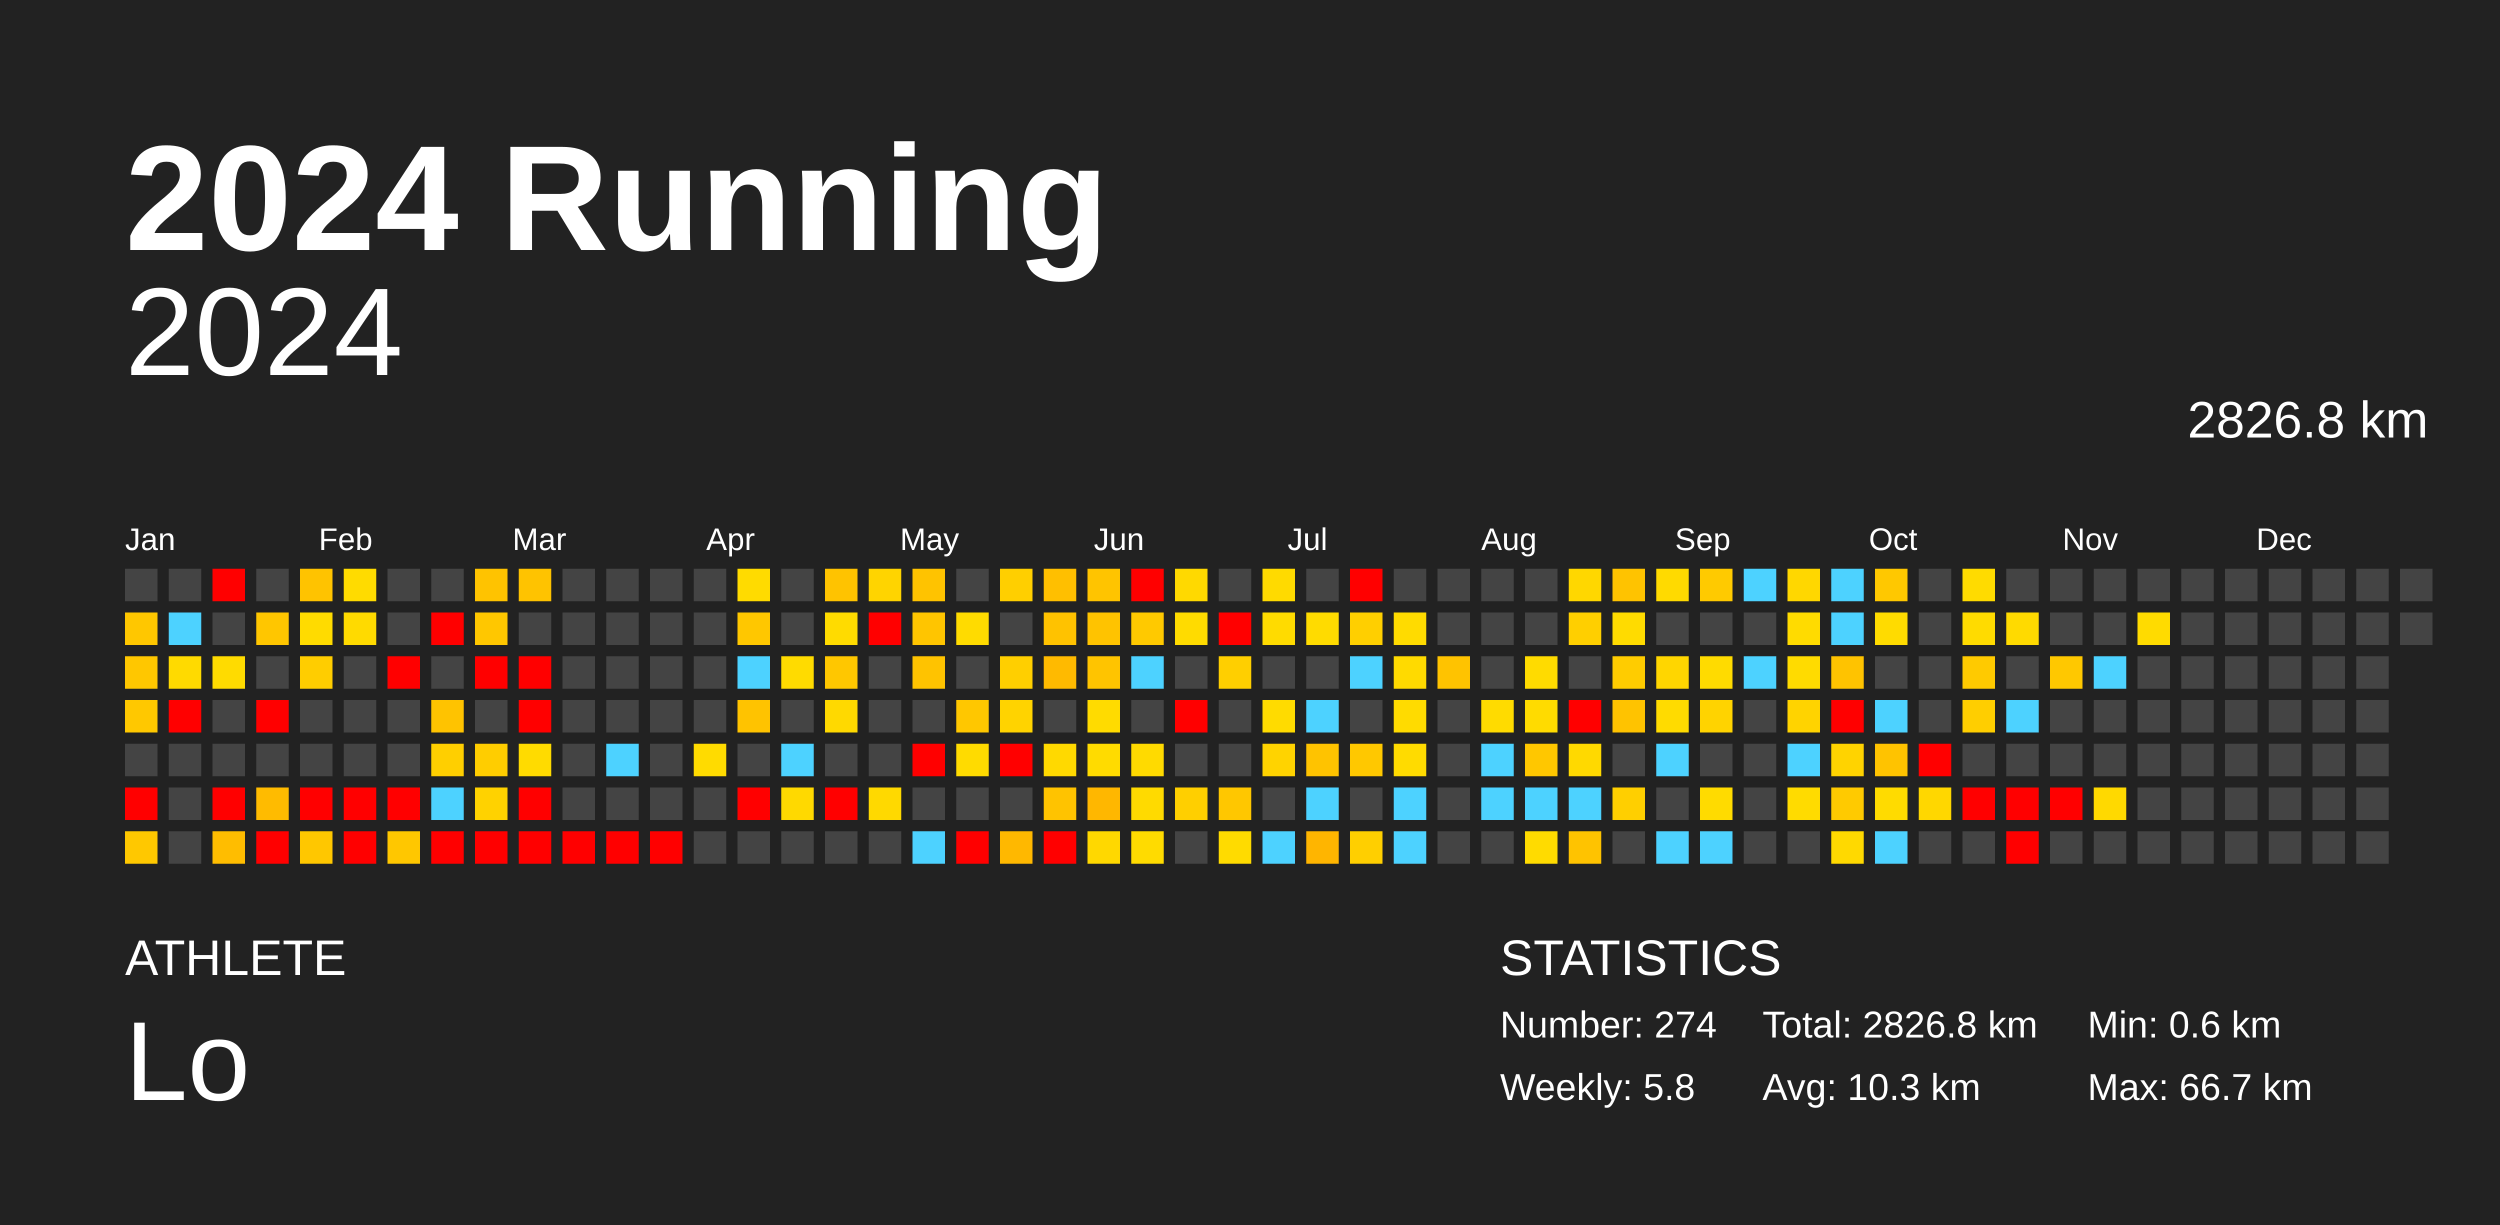
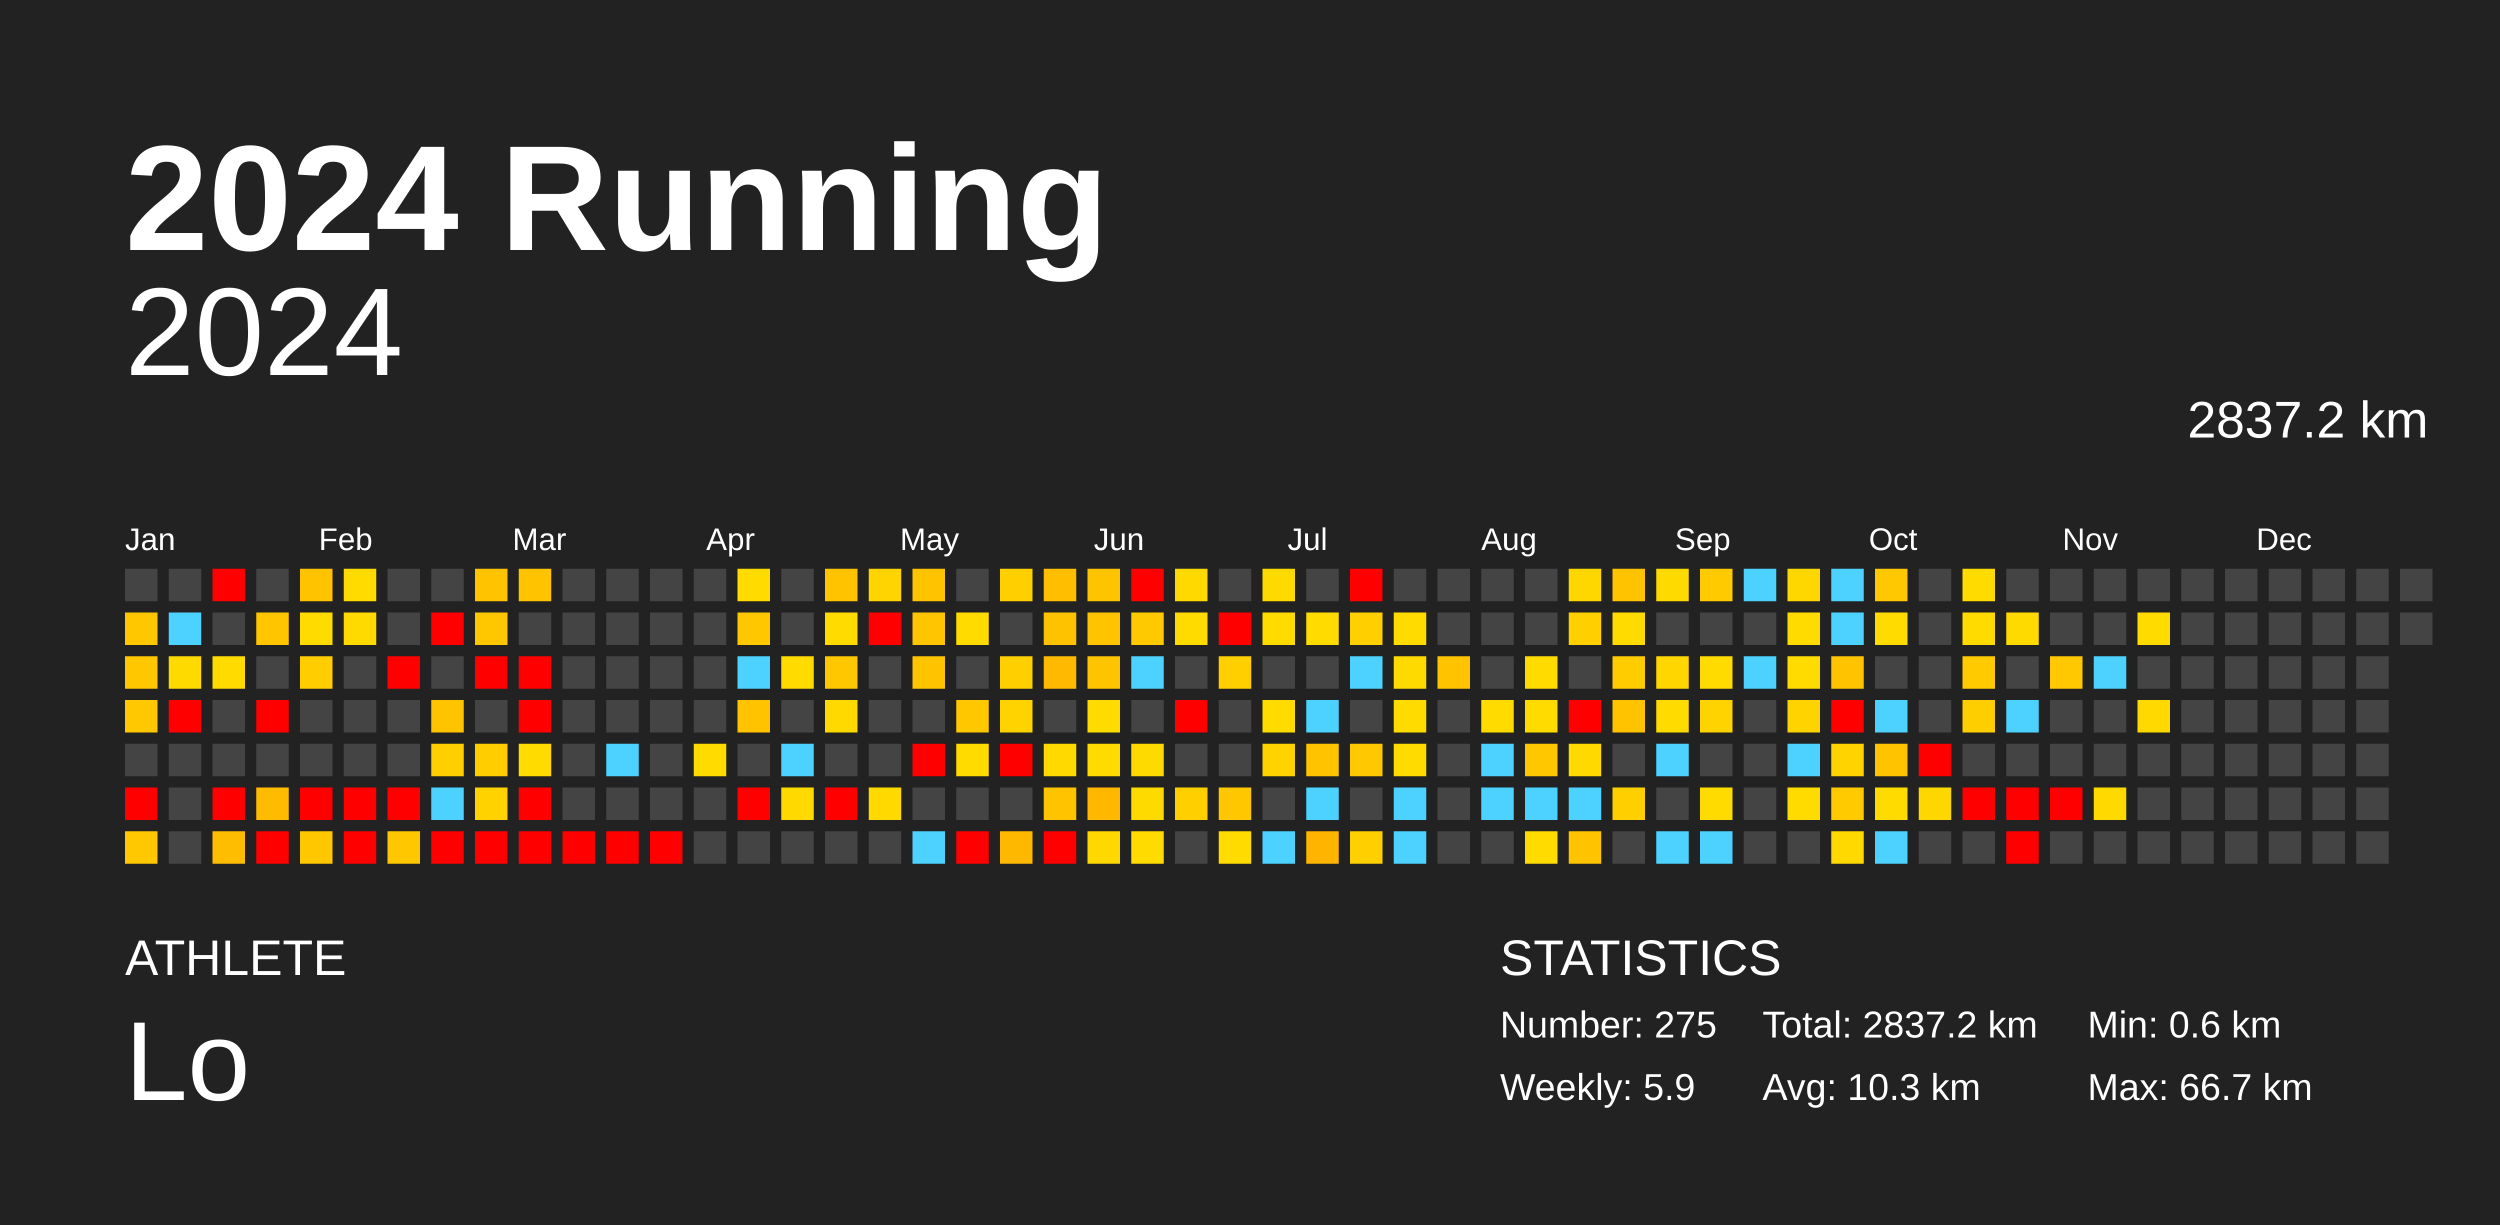
<svg xmlns="http://www.w3.org/2000/svg" baseProfile="full" height="98mm" version="1.1" viewBox="0,0,200,98" width="200mm">
  <defs />
  <rect fill="#222222" height="98" width="200" x="0" y="0" />
  <text fill="#FFFFFF" style="font-size:12px; font-family:Arial; font-weight:bold;" x="10" y="20">2024 Running</text>
  <text fill="#FFFFFF" style="font-size:4px; font-family:Arial" x="10" y="78">ATHLETE</text>
  <text fill="#FFFFFF" style="font-size:9px; font-family:Arial" x="10" y="88">Lo</text>
  <text fill="#FFFFFF" style="font-size:4px; font-family:Arial" x="120" y="78">STATISTICS</text>
-   <text fill="#FFFFFF" style="font-size:3px; font-family:Arial" x="120" y="83">Number: 274</text>
-   <text fill="#FFFFFF" style="font-size:3px; font-family:Arial" x="120" y="88">Weekly: 5.8</text>
-   <text fill="#FFFFFF" style="font-size:3px; font-family:Arial" x="141" y="83">Total: 2826.8 km</text>
+   <text fill="#FFFFFF" style="font-size:3px; font-family:Arial" x="120" y="83">Number: 275</text>
+   <text fill="#FFFFFF" style="font-size:3px; font-family:Arial" x="120" y="88">Weekly: 5.9</text>
+   <text fill="#FFFFFF" style="font-size:3px; font-family:Arial" x="141" y="83">Total: 2837.2 km</text>
  <text fill="#FFFFFF" style="font-size:3px; font-family:Arial" x="141" y="88">Avg: 10.3 km</text>
  <text fill="#FFFFFF" style="font-size:3px; font-family:Arial" x="167" y="83">Min: 0.6 km</text>
  <text fill="#FFFFFF" style="font-size:3px; font-family:Arial" x="167" y="88">Max: 66.7 km</text>
  <text alignment-baseline="hanging" fill="#FFFFFF" style="font-size:10.0px; font-family:Arial;" x="10" y="30">2024</text>
-   <text alignment-baseline="hanging" fill="#FFFFFF" style="font-size:4.125px; font-family:Arial;" x="175" y="35">2826.8 km</text>
+   <text alignment-baseline="hanging" fill="#FFFFFF" style="font-size:4.125px; font-family:Arial;" x="175" y="35">2837.2 km</text>
  <text fill="#FFFFFF" style="font-size:2.5px; font-family:Arial" x="10.0" y="44">Jan</text>
  <text fill="#FFFFFF" style="font-size:2.5px; font-family:Arial" x="25.5" y="44">Feb</text>
  <text fill="#FFFFFF" style="font-size:2.5px; font-family:Arial" x="41.0" y="44">Mar</text>
  <text fill="#FFFFFF" style="font-size:2.5px; font-family:Arial" x="56.5" y="44">Apr</text>
  <text fill="#FFFFFF" style="font-size:2.5px; font-family:Arial" x="72.0" y="44">May</text>
  <text fill="#FFFFFF" style="font-size:2.5px; font-family:Arial" x="87.5" y="44">Jun</text>
  <text fill="#FFFFFF" style="font-size:2.5px; font-family:Arial" x="103.0" y="44">Jul</text>
  <text fill="#FFFFFF" style="font-size:2.5px; font-family:Arial" x="118.5" y="44">Aug</text>
  <text fill="#FFFFFF" style="font-size:2.5px; font-family:Arial" x="134.0" y="44">Sep</text>
  <text fill="#FFFFFF" style="font-size:2.5px; font-family:Arial" x="149.5" y="44">Oct</text>
  <text fill="#FFFFFF" style="font-size:2.5px; font-family:Arial" x="165.0" y="44">Nov</text>
  <text fill="#FFFFFF" style="font-size:2.5px; font-family:Arial" x="180.5" y="44">Dec</text>
  <rect fill="#444444" height="2.6" width="2.6" x="10.0" y="45.5" />
  <rect fill="#ffc700" height="2.6" width="2.6" x="10.0" y="49.0" />
  <rect fill="#ffc700" height="2.6" width="2.6" x="10.0" y="52.5" />
  <rect fill="#ffc800" height="2.6" width="2.6" x="10.0" y="56.0" />
  <rect fill="#444444" height="2.6" width="2.6" x="10.0" y="59.5" />
  <rect fill="red" height="2.6" width="2.6" x="10.0" y="63.0" />
  <rect fill="#ffc800" height="2.6" width="2.6" x="10.0" y="66.5" />
  <rect fill="#444444" height="2.6" width="2.6" x="13.5" y="45.5" />
  <rect fill="#4dd2ff" height="2.6" width="2.6" x="13.5" y="49.0" />
  <rect fill="#ffda00" height="2.6" width="2.6" x="13.5" y="52.5" />
  <rect fill="red" height="2.6" width="2.6" x="13.5" y="56.0" />
  <rect fill="#444444" height="2.6" width="2.6" x="13.5" y="59.5" />
  <rect fill="#444444" height="2.6" width="2.6" x="13.5" y="63.0" />
  <rect fill="#444444" height="2.6" width="2.6" x="13.5" y="66.5" />
  <rect fill="red" height="2.6" width="2.6" x="17.0" y="45.5" />
  <rect fill="#444444" height="2.6" width="2.6" x="17.0" y="49.0" />
  <rect fill="#ffdb00" height="2.6" width="2.6" x="17.0" y="52.5" />
  <rect fill="#444444" height="2.6" width="2.6" x="17.0" y="56.0" />
  <rect fill="#444444" height="2.6" width="2.6" x="17.0" y="59.5" />
  <rect fill="red" height="2.6" width="2.6" x="17.0" y="63.0" />
  <rect fill="#ffbd00" height="2.6" width="2.6" x="17.0" y="66.5" />
  <rect fill="#444444" height="2.6" width="2.6" x="20.5" y="45.5" />
  <rect fill="#ffc600" height="2.6" width="2.6" x="20.5" y="49.0" />
  <rect fill="#444444" height="2.6" width="2.6" x="20.5" y="52.5" />
  <rect fill="red" height="2.6" width="2.6" x="20.5" y="56.0" />
  <rect fill="#444444" height="2.6" width="2.6" x="20.5" y="59.5" />
  <rect fill="#ffbb00" height="2.6" width="2.6" x="20.5" y="63.0" />
  <rect fill="red" height="2.6" width="2.6" x="20.5" y="66.5" />
  <rect fill="#ffc300" height="2.6" width="2.6" x="24.0" y="45.5" />
  <rect fill="#ffdb00" height="2.6" width="2.6" x="24.0" y="49.0" />
  <rect fill="#ffcd00" height="2.6" width="2.6" x="24.0" y="52.5" />
  <rect fill="#444444" height="2.6" width="2.6" x="24.0" y="56.0" />
  <rect fill="#444444" height="2.6" width="2.6" x="24.0" y="59.5" />
  <rect fill="red" height="2.6" width="2.6" x="24.0" y="63.0" />
  <rect fill="#ffc700" height="2.6" width="2.6" x="24.0" y="66.5" />
  <rect fill="#ffdb00" height="2.6" width="2.6" x="27.5" y="45.5" />
  <rect fill="#ffda00" height="2.6" width="2.6" x="27.5" y="49.0" />
  <rect fill="#444444" height="2.6" width="2.6" x="27.5" y="52.5" />
  <rect fill="#444444" height="2.6" width="2.6" x="27.5" y="56.0" />
  <rect fill="#444444" height="2.6" width="2.6" x="27.5" y="59.5" />
  <rect fill="red" height="2.6" width="2.6" x="27.5" y="63.0" />
  <rect fill="red" height="2.6" width="2.6" x="27.5" y="66.5" />
  <rect fill="#444444" height="2.6" width="2.6" x="31.0" y="45.5" />
  <rect fill="#444444" height="2.6" width="2.6" x="31.0" y="49.0" />
  <rect fill="red" height="2.6" width="2.6" x="31.0" y="52.5" />
  <rect fill="#444444" height="2.6" width="2.6" x="31.0" y="56.0" />
  <rect fill="#444444" height="2.6" width="2.6" x="31.0" y="59.5" />
  <rect fill="red" height="2.6" width="2.6" x="31.0" y="63.0" />
  <rect fill="#ffc700" height="2.6" width="2.6" x="31.0" y="66.5" />
  <rect fill="#444444" height="2.6" width="2.6" x="34.5" y="45.5" />
  <rect fill="red" height="2.6" width="2.6" x="34.5" y="49.0" />
  <rect fill="#444444" height="2.6" width="2.6" x="34.5" y="52.5" />
  <rect fill="#ffc300" height="2.6" width="2.6" x="34.5" y="56.0" />
  <rect fill="#ffcf00" height="2.6" width="2.6" x="34.5" y="59.5" />
  <rect fill="#4dd2ff" height="2.6" width="2.6" x="34.5" y="63.0" />
  <rect fill="red" height="2.6" width="2.6" x="34.5" y="66.5" />
  <rect fill="#ffc300" height="2.6" width="2.6" x="38.0" y="45.5" />
  <rect fill="#ffc700" height="2.6" width="2.6" x="38.0" y="49.0" />
  <rect fill="red" height="2.6" width="2.6" x="38.0" y="52.5" />
  <rect fill="#444444" height="2.6" width="2.6" x="38.0" y="56.0" />
  <rect fill="#ffcd00" height="2.6" width="2.6" x="38.0" y="59.5" />
  <rect fill="#ffd200" height="2.6" width="2.6" x="38.0" y="63.0" />
  <rect fill="red" height="2.6" width="2.6" x="38.0" y="66.5" />
  <rect fill="#ffc300" height="2.6" width="2.6" x="41.5" y="45.5" />
  <rect fill="#444444" height="2.6" width="2.6" x="41.5" y="49.0" />
  <rect fill="red" height="2.6" width="2.6" x="41.5" y="52.5" />
  <rect fill="red" height="2.6" width="2.6" x="41.5" y="56.0" />
  <rect fill="#ffdb00" height="2.6" width="2.6" x="41.5" y="59.5" />
  <rect fill="red" height="2.6" width="2.6" x="41.5" y="63.0" />
  <rect fill="red" height="2.6" width="2.6" x="41.5" y="66.5" />
  <rect fill="#444444" height="2.6" width="2.6" x="45.0" y="45.5" />
  <rect fill="#444444" height="2.6" width="2.6" x="45.0" y="49.0" />
  <rect fill="#444444" height="2.6" width="2.6" x="45.0" y="52.5" />
  <rect fill="#444444" height="2.6" width="2.6" x="45.0" y="56.0" />
  <rect fill="#444444" height="2.6" width="2.6" x="45.0" y="59.5" />
  <rect fill="#444444" height="2.6" width="2.6" x="45.0" y="63.0" />
  <rect fill="red" height="2.6" width="2.6" x="45.0" y="66.5" />
  <rect fill="#444444" height="2.6" width="2.6" x="48.5" y="45.5" />
  <rect fill="#444444" height="2.6" width="2.6" x="48.5" y="49.0" />
  <rect fill="#444444" height="2.6" width="2.6" x="48.5" y="52.5" />
  <rect fill="#444444" height="2.6" width="2.6" x="48.5" y="56.0" />
  <rect fill="#4dd2ff" height="2.6" width="2.6" x="48.5" y="59.5" />
  <rect fill="#444444" height="2.6" width="2.6" x="48.5" y="63.0" />
  <rect fill="red" height="2.6" width="2.6" x="48.5" y="66.5" />
  <rect fill="#444444" height="2.6" width="2.6" x="52.0" y="45.5" />
  <rect fill="#444444" height="2.6" width="2.6" x="52.0" y="49.0" />
  <rect fill="#444444" height="2.6" width="2.6" x="52.0" y="52.5" />
  <rect fill="#444444" height="2.6" width="2.6" x="52.0" y="56.0" />
  <rect fill="#444444" height="2.6" width="2.6" x="52.0" y="59.5" />
  <rect fill="#444444" height="2.6" width="2.6" x="52.0" y="63.0" />
  <rect fill="red" height="2.6" width="2.6" x="52.0" y="66.5" />
  <rect fill="#444444" height="2.6" width="2.6" x="55.5" y="45.5" />
  <rect fill="#444444" height="2.6" width="2.6" x="55.5" y="49.0" />
  <rect fill="#444444" height="2.6" width="2.6" x="55.5" y="52.5" />
  <rect fill="#444444" height="2.6" width="2.6" x="55.5" y="56.0" />
  <rect fill="#ffdb00" height="2.6" width="2.6" x="55.5" y="59.5" />
  <rect fill="#444444" height="2.6" width="2.6" x="55.5" y="63.0" />
  <rect fill="#444444" height="2.6" width="2.6" x="55.5" y="66.5" />
  <rect fill="#ffdb00" height="2.6" width="2.6" x="59.0" y="45.5" />
  <rect fill="#ffc700" height="2.6" width="2.6" x="59.0" y="49.0" />
  <rect fill="#4dd2ff" height="2.6" width="2.6" x="59.0" y="52.5" />
  <rect fill="#ffc300" height="2.6" width="2.6" x="59.0" y="56.0" />
  <rect fill="#444444" height="2.6" width="2.6" x="59.0" y="59.5" />
  <rect fill="red" height="2.6" width="2.6" x="59.0" y="63.0" />
  <rect fill="#444444" height="2.6" width="2.6" x="59.0" y="66.5" />
  <rect fill="#444444" height="2.6" width="2.6" x="62.5" y="45.5" />
  <rect fill="#444444" height="2.6" width="2.6" x="62.5" y="49.0" />
  <rect fill="#ffdb00" height="2.6" width="2.6" x="62.5" y="52.5" />
  <rect fill="#444444" height="2.6" width="2.6" x="62.5" y="56.0" />
  <rect fill="#4dd2ff" height="2.6" width="2.6" x="62.5" y="59.5" />
  <rect fill="#ffd900" height="2.6" width="2.6" x="62.5" y="63.0" />
  <rect fill="#444444" height="2.6" width="2.6" x="62.5" y="66.5" />
  <rect fill="#ffc300" height="2.6" width="2.6" x="66.0" y="45.5" />
  <rect fill="#ffdb00" height="2.6" width="2.6" x="66.0" y="49.0" />
  <rect fill="#ffc700" height="2.6" width="2.6" x="66.0" y="52.5" />
  <rect fill="#ffd900" height="2.6" width="2.6" x="66.0" y="56.0" />
  <rect fill="#444444" height="2.6" width="2.6" x="66.0" y="59.5" />
  <rect fill="red" height="2.6" width="2.6" x="66.0" y="63.0" />
  <rect fill="#444444" height="2.6" width="2.6" x="66.0" y="66.5" />
  <rect fill="#ffd400" height="2.6" width="2.6" x="69.5" y="45.5" />
  <rect fill="red" height="2.6" width="2.6" x="69.5" y="49.0" />
  <rect fill="#444444" height="2.6" width="2.6" x="69.5" y="52.5" />
  <rect fill="#444444" height="2.6" width="2.6" x="69.5" y="56.0" />
  <rect fill="#444444" height="2.6" width="2.6" x="69.5" y="59.5" />
  <rect fill="#ffd900" height="2.6" width="2.6" x="69.5" y="63.0" />
  <rect fill="#444444" height="2.6" width="2.6" x="69.5" y="66.5" />
  <rect fill="#ffc300" height="2.6" width="2.6" x="73.0" y="45.5" />
  <rect fill="#ffc500" height="2.6" width="2.6" x="73.0" y="49.0" />
  <rect fill="#ffc300" height="2.6" width="2.6" x="73.0" y="52.5" />
  <rect fill="#444444" height="2.6" width="2.6" x="73.0" y="56.0" />
  <rect fill="red" height="2.6" width="2.6" x="73.0" y="59.5" />
  <rect fill="#444444" height="2.6" width="2.6" x="73.0" y="63.0" />
  <rect fill="#4dd2ff" height="2.6" width="2.6" x="73.0" y="66.5" />
  <rect fill="#444444" height="2.6" width="2.6" x="76.5" y="45.5" />
  <rect fill="#ffdb00" height="2.6" width="2.6" x="76.5" y="49.0" />
  <rect fill="#444444" height="2.6" width="2.6" x="76.5" y="52.5" />
  <rect fill="#ffc700" height="2.6" width="2.6" x="76.5" y="56.0" />
  <rect fill="#ffdb00" height="2.6" width="2.6" x="76.5" y="59.5" />
  <rect fill="#444444" height="2.6" width="2.6" x="76.5" y="63.0" />
  <rect fill="red" height="2.6" width="2.6" x="76.5" y="66.5" />
  <rect fill="#ffcf00" height="2.6" width="2.6" x="80.0" y="45.5" />
  <rect fill="#444444" height="2.6" width="2.6" x="80.0" y="49.0" />
  <rect fill="#ffcf00" height="2.6" width="2.6" x="80.0" y="52.5" />
  <rect fill="#ffd300" height="2.6" width="2.6" x="80.0" y="56.0" />
  <rect fill="red" height="2.6" width="2.6" x="80.0" y="59.5" />
  <rect fill="#444444" height="2.6" width="2.6" x="80.0" y="63.0" />
  <rect fill="#ffb800" height="2.6" width="2.6" x="80.0" y="66.5" />
  <rect fill="#ffbf00" height="2.6" width="2.6" x="83.5" y="45.5" />
  <rect fill="#ffc200" height="2.6" width="2.6" x="83.5" y="49.0" />
  <rect fill="#ffba00" height="2.6" width="2.6" x="83.5" y="52.5" />
  <rect fill="#444444" height="2.6" width="2.6" x="83.5" y="56.0" />
  <rect fill="#ffd900" height="2.6" width="2.6" x="83.5" y="59.5" />
  <rect fill="#ffc300" height="2.6" width="2.6" x="83.5" y="63.0" />
  <rect fill="red" height="2.6" width="2.6" x="83.5" y="66.5" />
  <rect fill="#ffc400" height="2.6" width="2.6" x="87.0" y="45.5" />
  <rect fill="#ffc300" height="2.6" width="2.6" x="87.0" y="49.0" />
  <rect fill="#ffc400" height="2.6" width="2.6" x="87.0" y="52.5" />
  <rect fill="#ffdb00" height="2.6" width="2.6" x="87.0" y="56.0" />
  <rect fill="#ffdb00" height="2.6" width="2.6" x="87.0" y="59.5" />
  <rect fill="#ffb700" height="2.6" width="2.6" x="87.0" y="63.0" />
  <rect fill="#ffd800" height="2.6" width="2.6" x="87.0" y="66.5" />
  <rect fill="red" height="2.6" width="2.6" x="90.5" y="45.5" />
  <rect fill="#ffc900" height="2.6" width="2.6" x="90.5" y="49.0" />
  <rect fill="#4dd2ff" height="2.6" width="2.6" x="90.5" y="52.5" />
  <rect fill="#444444" height="2.6" width="2.6" x="90.5" y="56.0" />
  <rect fill="#ffda00" height="2.6" width="2.6" x="90.5" y="59.5" />
  <rect fill="#ffda00" height="2.6" width="2.6" x="90.5" y="63.0" />
  <rect fill="#ffdb00" height="2.6" width="2.6" x="90.5" y="66.5" />
  <rect fill="#ffd900" height="2.6" width="2.6" x="94.0" y="45.5" />
  <rect fill="#ffdb00" height="2.6" width="2.6" x="94.0" y="49.0" />
  <rect fill="#444444" height="2.6" width="2.6" x="94.0" y="52.5" />
  <rect fill="red" height="2.6" width="2.6" x="94.0" y="56.0" />
  <rect fill="#444444" height="2.6" width="2.6" x="94.0" y="59.5" />
  <rect fill="#ffcf00" height="2.6" width="2.6" x="94.0" y="63.0" />
  <rect fill="#444444" height="2.6" width="2.6" x="94.0" y="66.5" />
  <rect fill="#444444" height="2.6" width="2.6" x="97.5" y="45.5" />
  <rect fill="red" height="2.6" width="2.6" x="97.5" y="49.0" />
  <rect fill="#ffcf00" height="2.6" width="2.6" x="97.5" y="52.5" />
  <rect fill="#444444" height="2.6" width="2.6" x="97.5" y="56.0" />
  <rect fill="#444444" height="2.6" width="2.6" x="97.5" y="59.5" />
  <rect fill="#ffc700" height="2.6" width="2.6" x="97.5" y="63.0" />
  <rect fill="#ffdb00" height="2.6" width="2.6" x="97.5" y="66.5" />
  <rect fill="#ffda00" height="2.6" width="2.6" x="101.0" y="45.5" />
  <rect fill="#ffdb00" height="2.6" width="2.6" x="101.0" y="49.0" />
  <rect fill="#444444" height="2.6" width="2.6" x="101.0" y="52.5" />
  <rect fill="#ffdb00" height="2.6" width="2.6" x="101.0" y="56.0" />
  <rect fill="#ffd300" height="2.6" width="2.6" x="101.0" y="59.5" />
  <rect fill="#444444" height="2.6" width="2.6" x="101.0" y="63.0" />
  <rect fill="#4dd2ff" height="2.6" width="2.6" x="101.0" y="66.5" />
  <rect fill="#444444" height="2.6" width="2.6" x="104.5" y="45.5" />
  <rect fill="#ffdb00" height="2.6" width="2.6" x="104.5" y="49.0" />
  <rect fill="#444444" height="2.6" width="2.6" x="104.5" y="52.5" />
  <rect fill="#4dd2ff" height="2.6" width="2.6" x="104.5" y="56.0" />
  <rect fill="#ffc300" height="2.6" width="2.6" x="104.5" y="59.5" />
  <rect fill="#4dd2ff" height="2.6" width="2.6" x="104.5" y="63.0" />
  <rect fill="#ffb500" height="2.6" width="2.6" x="104.5" y="66.5" />
  <rect fill="red" height="2.6" width="2.6" x="108.0" y="45.5" />
  <rect fill="#ffcf00" height="2.6" width="2.6" x="108.0" y="49.0" />
  <rect fill="#4dd2ff" height="2.6" width="2.6" x="108.0" y="52.5" />
  <rect fill="#444444" height="2.6" width="2.6" x="108.0" y="56.0" />
  <rect fill="#ffc800" height="2.6" width="2.6" x="108.0" y="59.5" />
  <rect fill="#444444" height="2.6" width="2.6" x="108.0" y="63.0" />
  <rect fill="#ffcf00" height="2.6" width="2.6" x="108.0" y="66.5" />
  <rect fill="#444444" height="2.6" width="2.6" x="111.5" y="45.5" />
  <rect fill="#ffdb00" height="2.6" width="2.6" x="111.5" y="49.0" />
  <rect fill="#ffda00" height="2.6" width="2.6" x="111.5" y="52.5" />
  <rect fill="#ffdb00" height="2.6" width="2.6" x="111.5" y="56.0" />
  <rect fill="#ffdb00" height="2.6" width="2.6" x="111.5" y="59.5" />
  <rect fill="#4dd2ff" height="2.6" width="2.6" x="111.5" y="63.0" />
  <rect fill="#4dd2ff" height="2.6" width="2.6" x="111.5" y="66.5" />
  <rect fill="#444444" height="2.6" width="2.6" x="115.0" y="45.5" />
  <rect fill="#444444" height="2.6" width="2.6" x="115.0" y="49.0" />
  <rect fill="#ffc300" height="2.6" width="2.6" x="115.0" y="52.5" />
  <rect fill="#444444" height="2.6" width="2.6" x="115.0" y="56.0" />
  <rect fill="#444444" height="2.6" width="2.6" x="115.0" y="59.5" />
  <rect fill="#444444" height="2.6" width="2.6" x="115.0" y="63.0" />
  <rect fill="#444444" height="2.6" width="2.6" x="115.0" y="66.5" />
  <rect fill="#444444" height="2.6" width="2.6" x="118.5" y="45.5" />
  <rect fill="#444444" height="2.6" width="2.6" x="118.5" y="49.0" />
  <rect fill="#444444" height="2.6" width="2.6" x="118.5" y="52.5" />
  <rect fill="#ffdb00" height="2.6" width="2.6" x="118.5" y="56.0" />
  <rect fill="#4dd2ff" height="2.6" width="2.6" x="118.5" y="59.5" />
  <rect fill="#4dd2ff" height="2.6" width="2.6" x="118.5" y="63.0" />
  <rect fill="#444444" height="2.6" width="2.6" x="118.5" y="66.5" />
  <rect fill="#444444" height="2.6" width="2.6" x="122.0" y="45.5" />
  <rect fill="#444444" height="2.6" width="2.6" x="122.0" y="49.0" />
  <rect fill="#ffdb00" height="2.6" width="2.6" x="122.0" y="52.5" />
  <rect fill="#ffdb00" height="2.6" width="2.6" x="122.0" y="56.0" />
  <rect fill="#ffc700" height="2.6" width="2.6" x="122.0" y="59.5" />
  <rect fill="#4dd2ff" height="2.6" width="2.6" x="122.0" y="63.0" />
  <rect fill="#ffdb00" height="2.6" width="2.6" x="122.0" y="66.5" />
  <rect fill="#ffd700" height="2.6" width="2.6" x="125.5" y="45.5" />
  <rect fill="#ffcf00" height="2.6" width="2.6" x="125.5" y="49.0" />
  <rect fill="#444444" height="2.6" width="2.6" x="125.5" y="52.5" />
  <rect fill="red" height="2.6" width="2.6" x="125.5" y="56.0" />
  <rect fill="#ffd900" height="2.6" width="2.6" x="125.5" y="59.5" />
  <rect fill="#4dd2ff" height="2.6" width="2.6" x="125.5" y="63.0" />
  <rect fill="#ffc300" height="2.6" width="2.6" x="125.5" y="66.5" />
  <rect fill="#ffc300" height="2.6" width="2.6" x="129.0" y="45.5" />
  <rect fill="#ffdb00" height="2.6" width="2.6" x="129.0" y="49.0" />
  <rect fill="#ffcc00" height="2.6" width="2.6" x="129.0" y="52.5" />
  <rect fill="#ffc300" height="2.6" width="2.6" x="129.0" y="56.0" />
  <rect fill="#444444" height="2.6" width="2.6" x="129.0" y="59.5" />
  <rect fill="#ffcf00" height="2.6" width="2.6" x="129.0" y="63.0" />
  <rect fill="#444444" height="2.6" width="2.6" x="129.0" y="66.5" />
  <rect fill="#ffda00" height="2.6" width="2.6" x="132.5" y="45.5" />
  <rect fill="#444444" height="2.6" width="2.6" x="132.5" y="49.0" />
  <rect fill="#ffd600" height="2.6" width="2.6" x="132.5" y="52.5" />
  <rect fill="#ffdb00" height="2.6" width="2.6" x="132.5" y="56.0" />
  <rect fill="#4dd2ff" height="2.6" width="2.6" x="132.5" y="59.5" />
  <rect fill="#444444" height="2.6" width="2.6" x="132.5" y="63.0" />
  <rect fill="#4dd2ff" height="2.6" width="2.6" x="132.5" y="66.5" />
  <rect fill="#ffca00" height="2.6" width="2.6" x="136.0" y="45.5" />
  <rect fill="#444444" height="2.6" width="2.6" x="136.0" y="49.0" />
  <rect fill="#ffdb00" height="2.6" width="2.6" x="136.0" y="52.5" />
  <rect fill="#ffd300" height="2.6" width="2.6" x="136.0" y="56.0" />
  <rect fill="#444444" height="2.6" width="2.6" x="136.0" y="59.5" />
  <rect fill="#ffdb00" height="2.6" width="2.6" x="136.0" y="63.0" />
  <rect fill="#4dd2ff" height="2.6" width="2.6" x="136.0" y="66.5" />
  <rect fill="#4dd2ff" height="2.6" width="2.6" x="139.5" y="45.5" />
  <rect fill="#444444" height="2.6" width="2.6" x="139.5" y="49.0" />
  <rect fill="#4dd2ff" height="2.6" width="2.6" x="139.5" y="52.5" />
  <rect fill="#444444" height="2.6" width="2.6" x="139.5" y="56.0" />
  <rect fill="#444444" height="2.6" width="2.6" x="139.5" y="59.5" />
  <rect fill="#444444" height="2.6" width="2.6" x="139.5" y="63.0" />
  <rect fill="#444444" height="2.6" width="2.6" x="139.5" y="66.5" />
  <rect fill="#ffd700" height="2.6" width="2.6" x="143.0" y="45.5" />
  <rect fill="#ffdb00" height="2.6" width="2.6" x="143.0" y="49.0" />
  <rect fill="#ffdb00" height="2.6" width="2.6" x="143.0" y="52.5" />
  <rect fill="#ffd300" height="2.6" width="2.6" x="143.0" y="56.0" />
  <rect fill="#4dd2ff" height="2.6" width="2.6" x="143.0" y="59.5" />
  <rect fill="#ffdb00" height="2.6" width="2.6" x="143.0" y="63.0" />
  <rect fill="#444444" height="2.6" width="2.6" x="143.0" y="66.5" />
  <rect fill="#4dd2ff" height="2.6" width="2.6" x="146.5" y="45.5" />
  <rect fill="#4dd2ff" height="2.6" width="2.6" x="146.5" y="49.0" />
  <rect fill="#ffc300" height="2.6" width="2.6" x="146.5" y="52.5" />
  <rect fill="red" height="2.6" width="2.6" x="146.5" y="56.0" />
  <rect fill="#ffd300" height="2.6" width="2.6" x="146.5" y="59.5" />
  <rect fill="#ffca00" height="2.6" width="2.6" x="146.5" y="63.0" />
  <rect fill="#ffd900" height="2.6" width="2.6" x="146.5" y="66.5" />
  <rect fill="#ffc800" height="2.6" width="2.6" x="150.0" y="45.5" />
  <rect fill="#ffdb00" height="2.6" width="2.6" x="150.0" y="49.0" />
  <rect fill="#444444" height="2.6" width="2.6" x="150.0" y="52.5" />
  <rect fill="#4dd2ff" height="2.6" width="2.6" x="150.0" y="56.0" />
  <rect fill="#ffc300" height="2.6" width="2.6" x="150.0" y="59.5" />
  <rect fill="#ffdb00" height="2.6" width="2.6" x="150.0" y="63.0" />
  <rect fill="#4dd2ff" height="2.6" width="2.6" x="150.0" y="66.5" />
  <rect fill="#444444" height="2.6" width="2.6" x="153.5" y="45.5" />
  <rect fill="#444444" height="2.6" width="2.6" x="153.5" y="49.0" />
  <rect fill="#444444" height="2.6" width="2.6" x="153.5" y="52.5" />
  <rect fill="#444444" height="2.6" width="2.6" x="153.5" y="56.0" />
  <rect fill="red" height="2.6" width="2.6" x="153.5" y="59.5" />
  <rect fill="#ffd700" height="2.6" width="2.6" x="153.5" y="63.0" />
  <rect fill="#444444" height="2.6" width="2.6" x="153.5" y="66.5" />
  <rect fill="#ffdb00" height="2.6" width="2.6" x="157.0" y="45.5" />
  <rect fill="#ffdb00" height="2.6" width="2.6" x="157.0" y="49.0" />
  <rect fill="#ffca00" height="2.6" width="2.6" x="157.0" y="52.5" />
  <rect fill="#ffce00" height="2.6" width="2.6" x="157.0" y="56.0" />
  <rect fill="#444444" height="2.6" width="2.6" x="157.0" y="59.5" />
  <rect fill="red" height="2.6" width="2.6" x="157.0" y="63.0" />
  <rect fill="#444444" height="2.6" width="2.6" x="157.0" y="66.5" />
  <rect fill="#444444" height="2.6" width="2.6" x="160.5" y="45.5" />
  <rect fill="#ffda00" height="2.6" width="2.6" x="160.5" y="49.0" />
  <rect fill="#444444" height="2.6" width="2.6" x="160.5" y="52.5" />
  <rect fill="#4dd2ff" height="2.6" width="2.6" x="160.5" y="56.0" />
  <rect fill="#444444" height="2.6" width="2.6" x="160.5" y="59.5" />
  <rect fill="red" height="2.6" width="2.6" x="160.5" y="63.0" />
  <rect fill="red" height="2.6" width="2.6" x="160.5" y="66.5" />
  <rect fill="#444444" height="2.6" width="2.6" x="164.0" y="45.5" />
  <rect fill="#444444" height="2.6" width="2.6" x="164.0" y="49.0" />
  <rect fill="#ffc800" height="2.6" width="2.6" x="164.0" y="52.5" />
  <rect fill="#444444" height="2.6" width="2.6" x="164.0" y="56.0" />
  <rect fill="#444444" height="2.6" width="2.6" x="164.0" y="59.5" />
  <rect fill="red" height="2.6" width="2.6" x="164.0" y="63.0" />
  <rect fill="#444444" height="2.6" width="2.6" x="164.0" y="66.5" />
  <rect fill="#444444" height="2.6" width="2.6" x="167.5" y="45.5" />
  <rect fill="#444444" height="2.6" width="2.6" x="167.5" y="49.0" />
  <rect fill="#4dd2ff" height="2.6" width="2.6" x="167.5" y="52.5" />
  <rect fill="#444444" height="2.6" width="2.6" x="167.5" y="56.0" />
  <rect fill="#444444" height="2.6" width="2.6" x="167.5" y="59.5" />
  <rect fill="#ffd900" height="2.6" width="2.6" x="167.5" y="63.0" />
  <rect fill="#444444" height="2.6" width="2.6" x="167.5" y="66.5" />
  <rect fill="#444444" height="2.6" width="2.6" x="171.0" y="45.5" />
  <rect fill="#ffdb00" height="2.6" width="2.6" x="171.0" y="49.0" />
  <rect fill="#444444" height="2.6" width="2.6" x="171.0" y="52.5" />
-   <rect fill="#444444" height="2.6" width="2.6" x="171.0" y="56.0" />
+   <rect fill="#ffd900" height="2.6" width="2.6" x="171.0" y="56.0" />
  <rect fill="#444444" height="2.6" width="2.6" x="171.0" y="59.5" />
  <rect fill="#444444" height="2.6" width="2.6" x="171.0" y="63.0" />
  <rect fill="#444444" height="2.6" width="2.6" x="171.0" y="66.5" />
  <rect fill="#444444" height="2.6" width="2.6" x="174.5" y="45.5" />
  <rect fill="#444444" height="2.6" width="2.6" x="174.5" y="49.0" />
  <rect fill="#444444" height="2.6" width="2.6" x="174.5" y="52.5" />
  <rect fill="#444444" height="2.6" width="2.6" x="174.5" y="56.0" />
  <rect fill="#444444" height="2.6" width="2.6" x="174.5" y="59.5" />
  <rect fill="#444444" height="2.6" width="2.6" x="174.5" y="63.0" />
  <rect fill="#444444" height="2.6" width="2.6" x="174.5" y="66.5" />
  <rect fill="#444444" height="2.6" width="2.6" x="178.0" y="45.5" />
  <rect fill="#444444" height="2.6" width="2.6" x="178.0" y="49.0" />
  <rect fill="#444444" height="2.6" width="2.6" x="178.0" y="52.5" />
  <rect fill="#444444" height="2.6" width="2.6" x="178.0" y="56.0" />
  <rect fill="#444444" height="2.6" width="2.6" x="178.0" y="59.5" />
  <rect fill="#444444" height="2.6" width="2.6" x="178.0" y="63.0" />
  <rect fill="#444444" height="2.6" width="2.6" x="178.0" y="66.5" />
  <rect fill="#444444" height="2.6" width="2.6" x="181.5" y="45.5" />
  <rect fill="#444444" height="2.6" width="2.6" x="181.5" y="49.0" />
  <rect fill="#444444" height="2.6" width="2.6" x="181.5" y="52.5" />
  <rect fill="#444444" height="2.6" width="2.6" x="181.5" y="56.0" />
  <rect fill="#444444" height="2.6" width="2.6" x="181.5" y="59.5" />
  <rect fill="#444444" height="2.6" width="2.6" x="181.5" y="63.0" />
  <rect fill="#444444" height="2.6" width="2.6" x="181.5" y="66.5" />
  <rect fill="#444444" height="2.6" width="2.6" x="185.0" y="45.5" />
  <rect fill="#444444" height="2.6" width="2.6" x="185.0" y="49.0" />
  <rect fill="#444444" height="2.6" width="2.6" x="185.0" y="52.5" />
  <rect fill="#444444" height="2.6" width="2.6" x="185.0" y="56.0" />
  <rect fill="#444444" height="2.6" width="2.6" x="185.0" y="59.5" />
  <rect fill="#444444" height="2.6" width="2.6" x="185.0" y="63.0" />
  <rect fill="#444444" height="2.6" width="2.6" x="185.0" y="66.5" />
  <rect fill="#444444" height="2.6" width="2.6" x="188.5" y="45.5" />
  <rect fill="#444444" height="2.6" width="2.6" x="188.5" y="49.0" />
  <rect fill="#444444" height="2.6" width="2.6" x="188.5" y="52.5" />
  <rect fill="#444444" height="2.6" width="2.6" x="188.5" y="56.0" />
  <rect fill="#444444" height="2.6" width="2.6" x="188.5" y="59.5" />
  <rect fill="#444444" height="2.6" width="2.6" x="188.5" y="63.0" />
  <rect fill="#444444" height="2.6" width="2.6" x="188.5" y="66.5" />
  <rect fill="#444444" height="2.6" width="2.6" x="192.0" y="45.5" />
  <rect fill="#444444" height="2.6" width="2.6" x="192.0" y="49.0" />
</svg>
